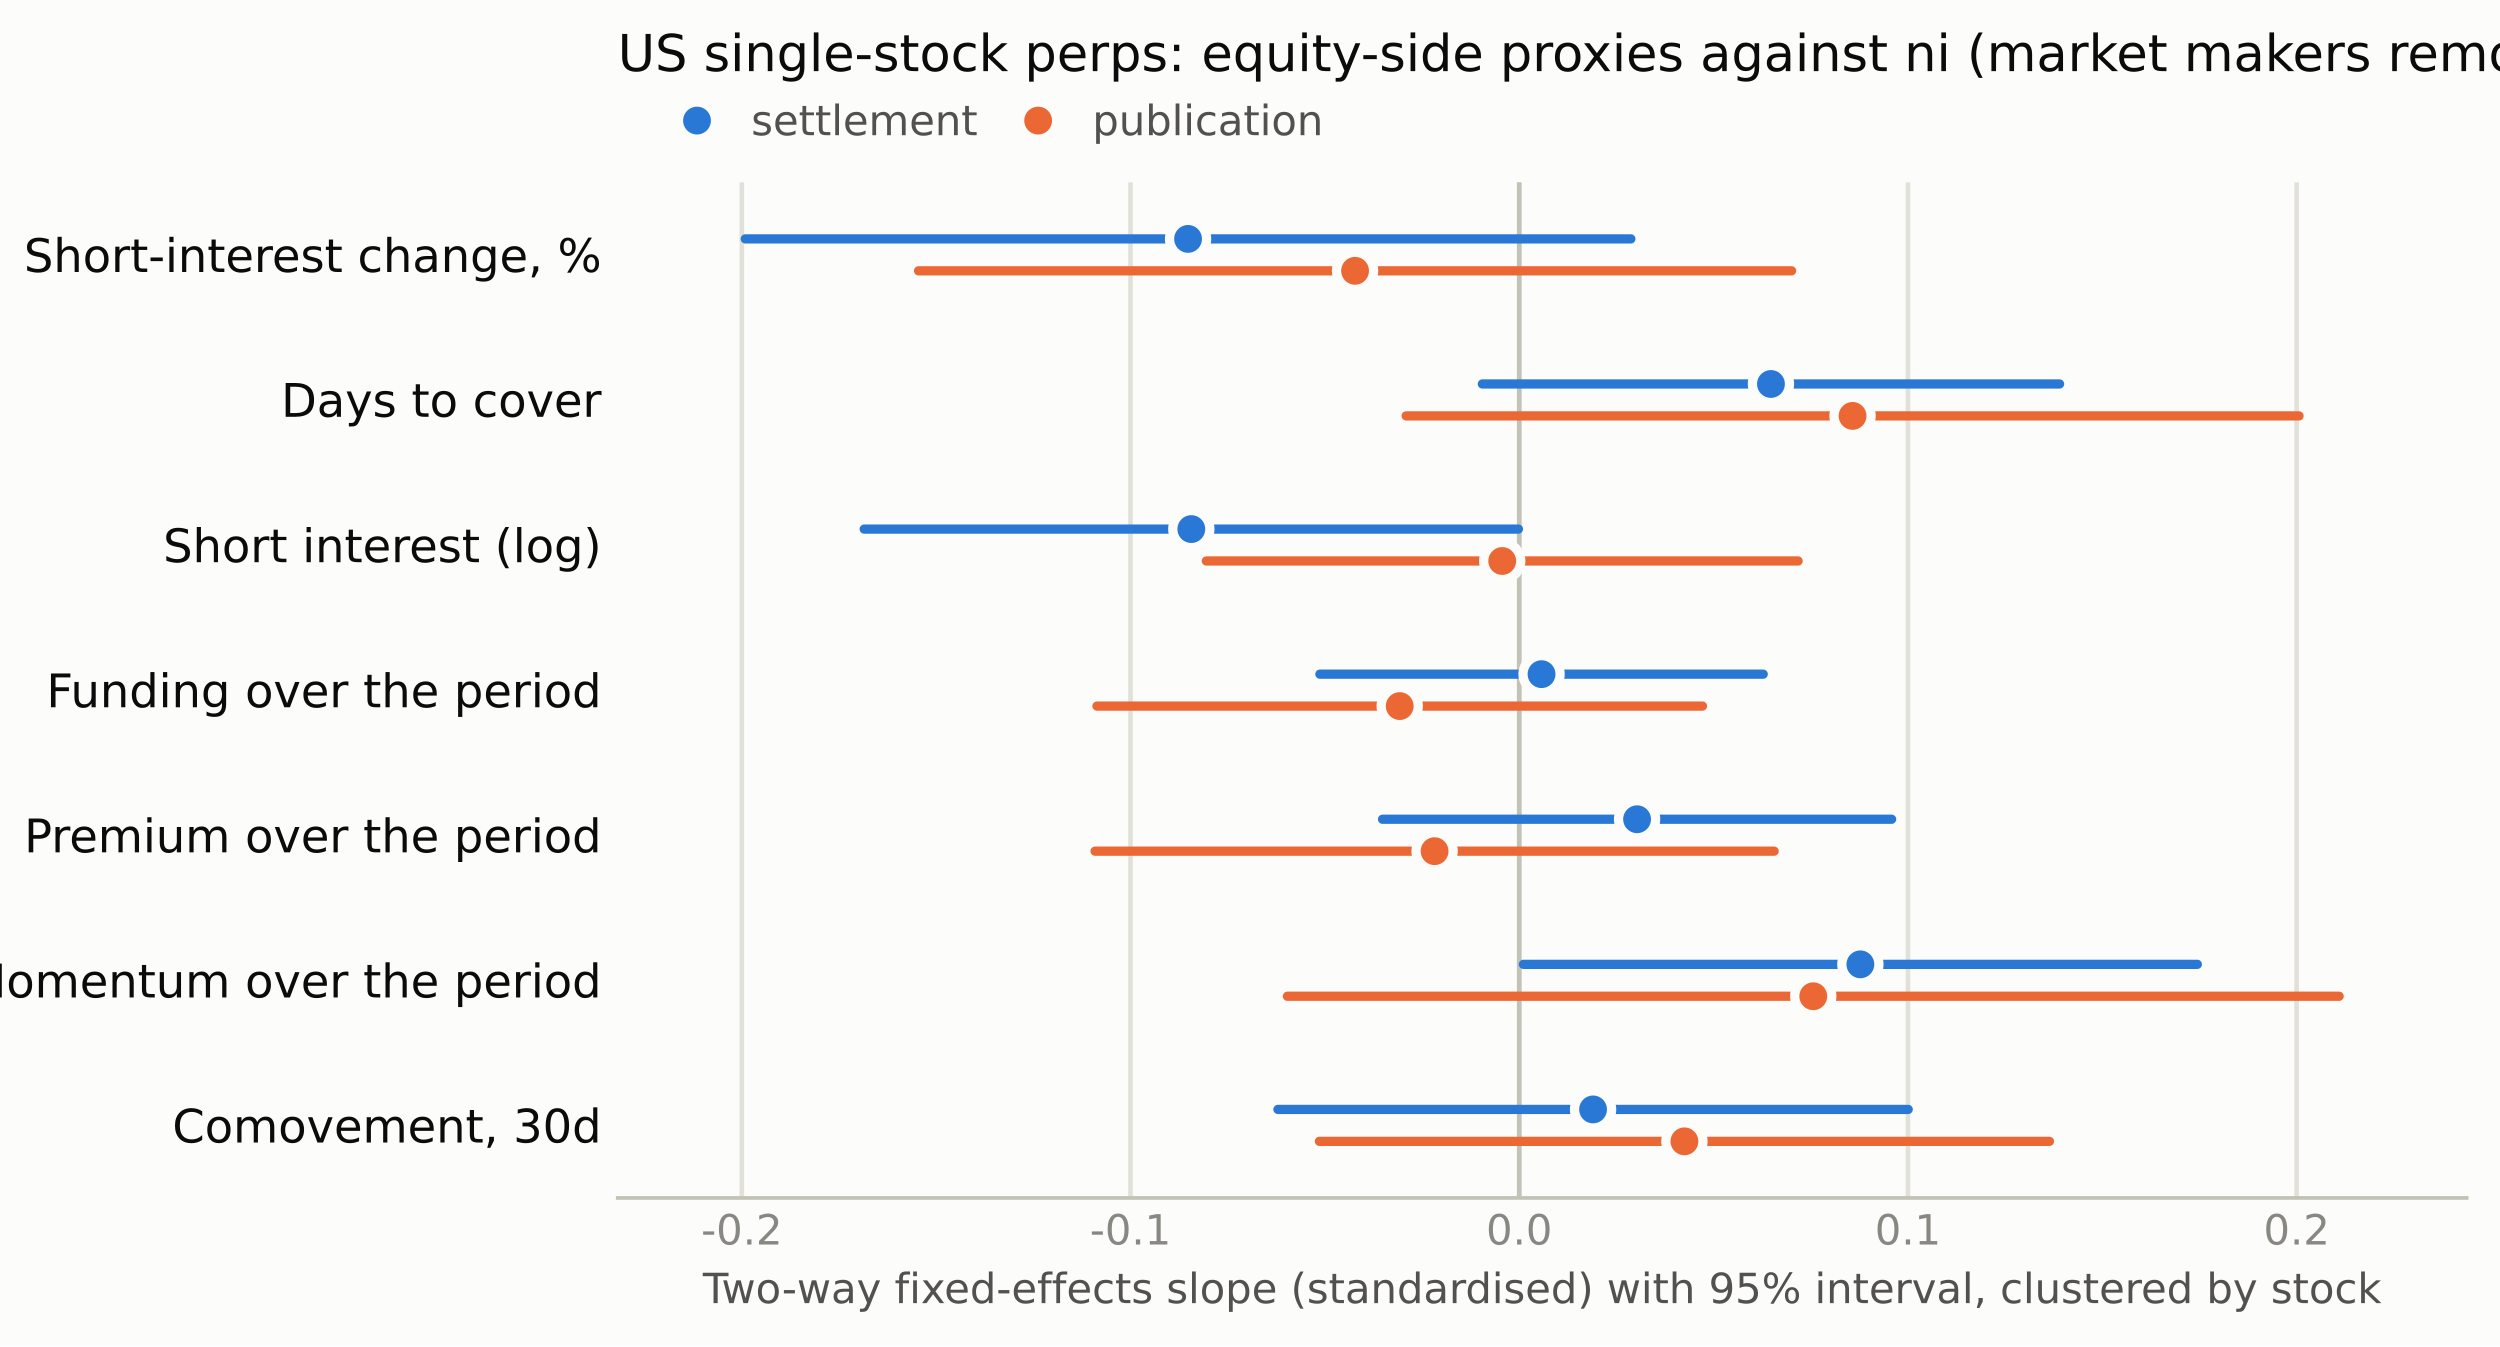
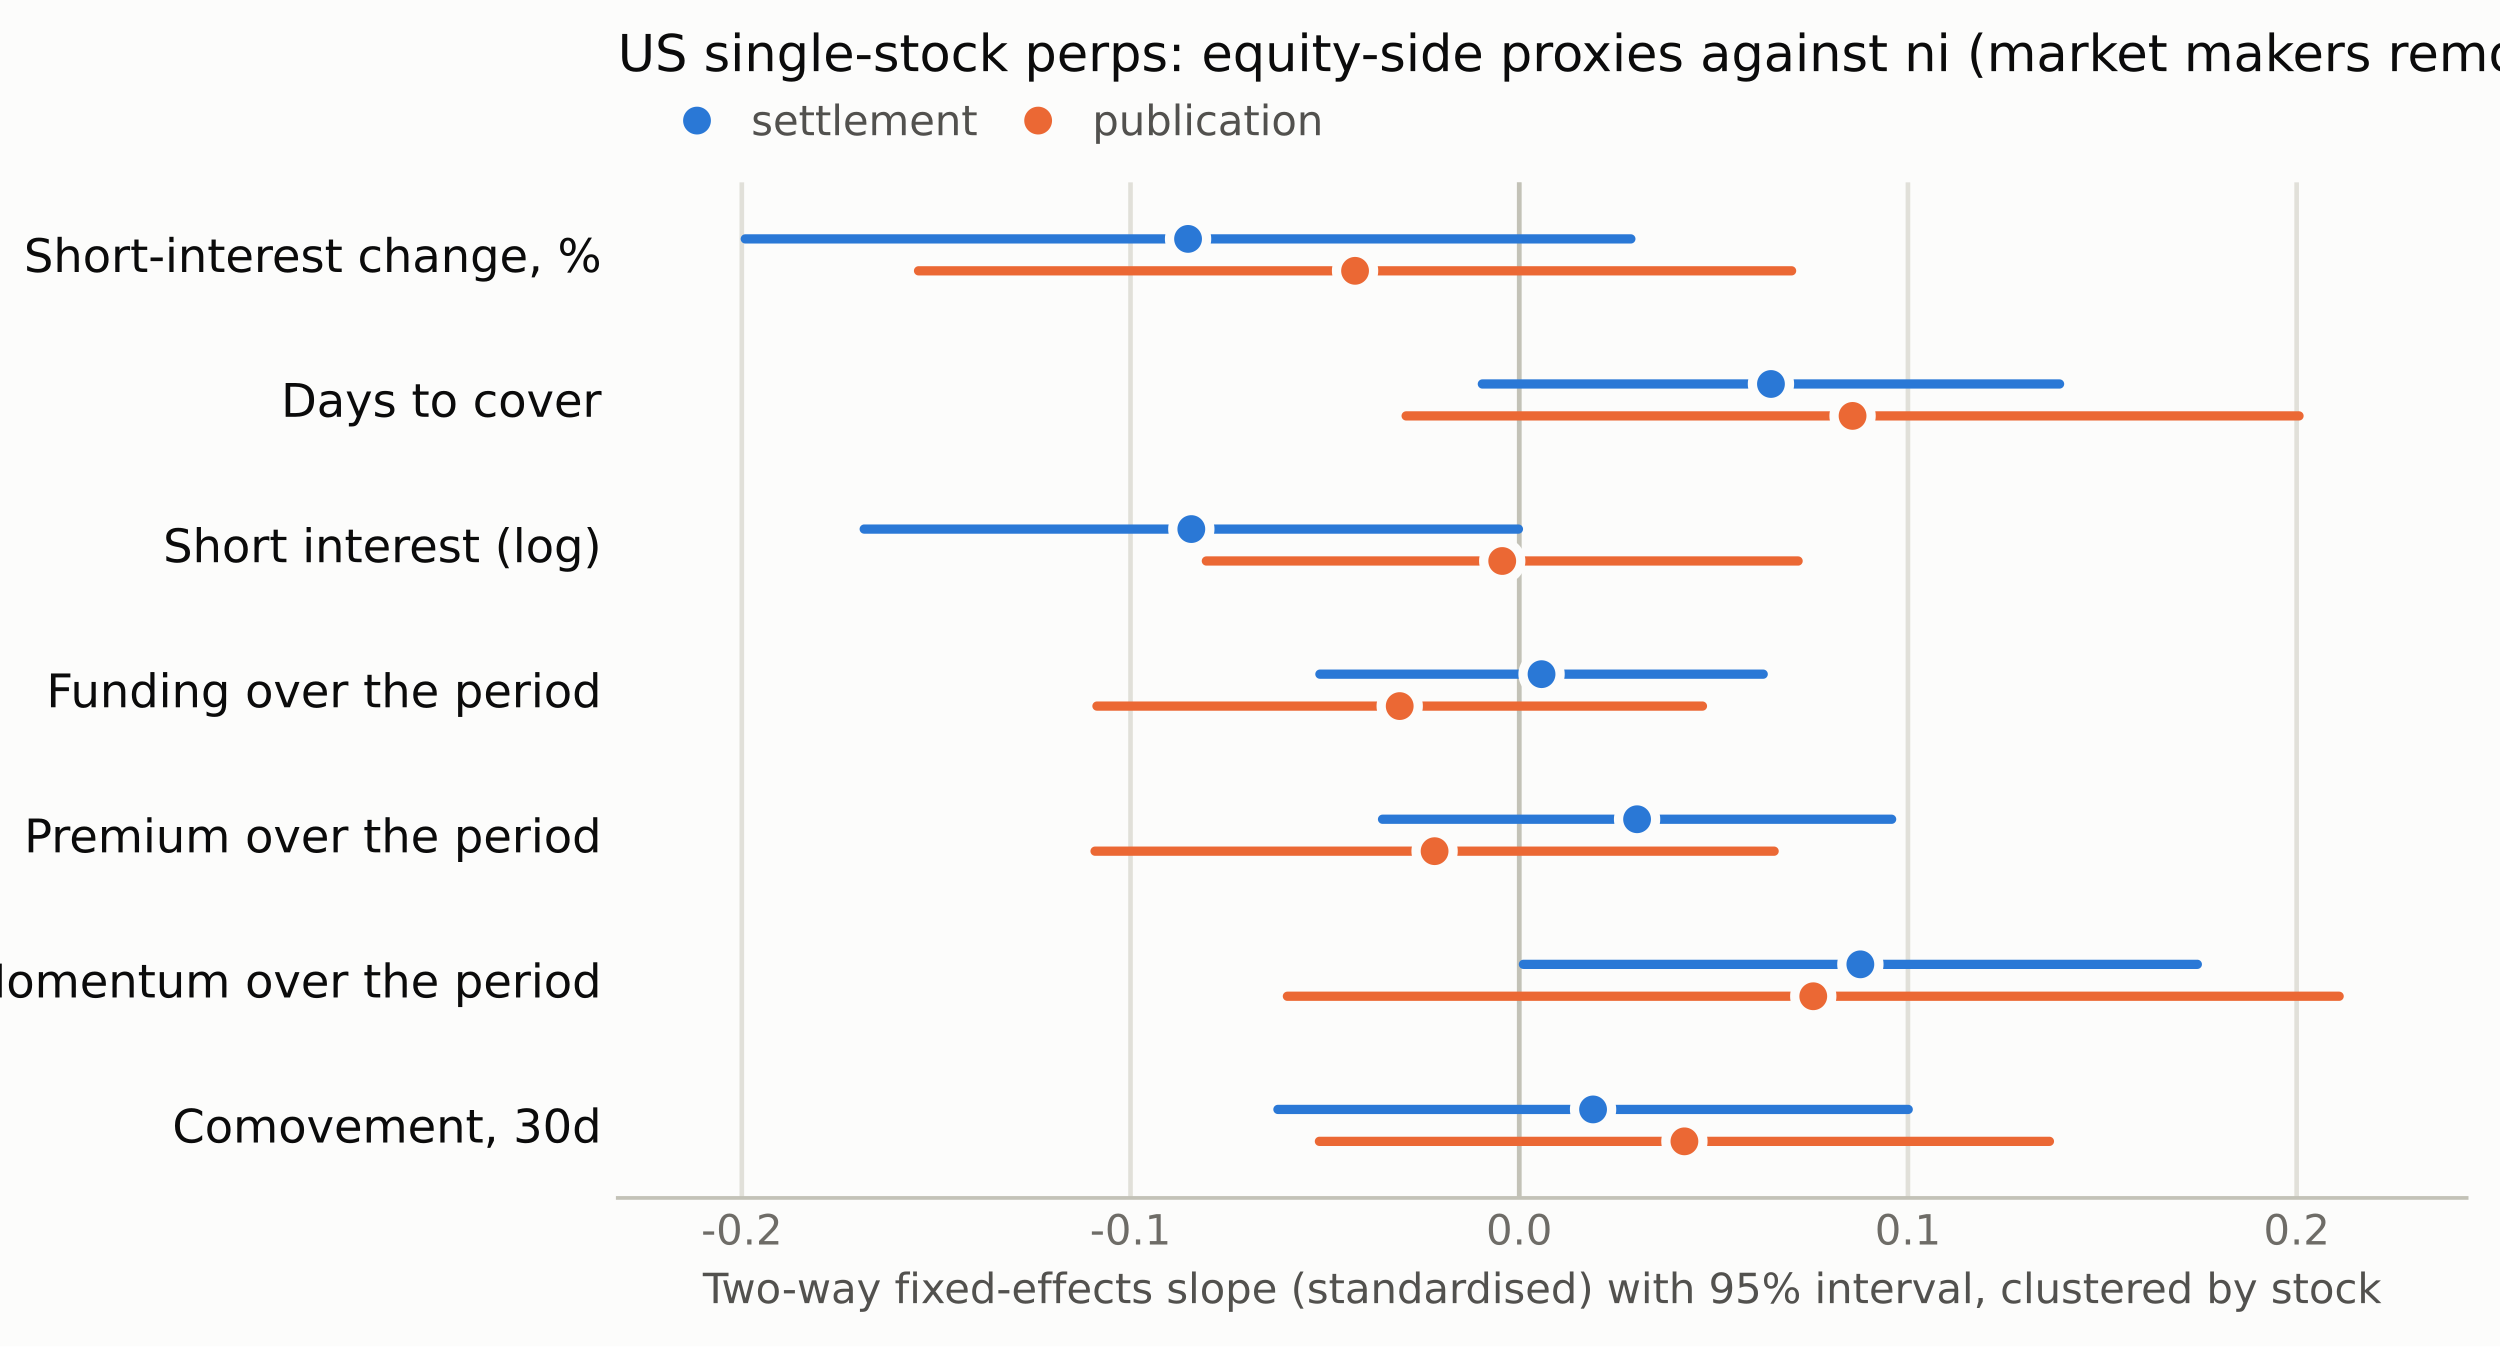
<svg xmlns="http://www.w3.org/2000/svg" xmlns:xlink="http://www.w3.org/1999/xlink" width="539.492pt" height="290.531pt" viewBox="0 0 539.492 290.531" version="1.1">
  <defs>
    <style type="text/css">*{stroke-linejoin: round; stroke-linecap: butt}</style>
  </defs>
  <g id="figure-1">
    <g id="patch-1">
      <path d="M 0 290.531  L 539.492 290.531  L 539.492 0  L 0 0  z " style="fill: #fcfcfb" />
    </g>
    <g id="axes-1">
      <g id="patch-2">
        <path d="M 133.312 258.509  L 532.293 258.509  L 532.293 39.343  L 133.312 39.343  z " style="fill: #fcfcfb" />
      </g>
      <g id="matplotlib.axis-1">
        <g id="xtick-1">
          <g id="line2d-1">
            <path d="M 160.083 258.509  L 160.083 39.343  " clip-path="url(#pe92bd911ae)" style="fill: none; stroke: #e1e0d9; stroke-linecap: square" />
          </g>
          <g id="line2d-2" />
          <g id="text-1">
-             <text style="font-size: 9px; font-family: 'Segoe UI', 'Helvetica Neue', 'DejaVu Sans', 'Bitstream Vera Sans', 'Computer Modern Sans Serif', 'Lucida Grande', 'Verdana', 'Geneva', 'Lucid', 'Arial', 'Helvetica', 'Avant Garde', sans-serif; text-anchor: middle; fill: #898781" x="160.083" y="268.561" transform="rotate(-0 160.0827 268.5611)">-0.2</text>
+             <text style="font-size: 9px; font-family: 'Segoe UI', 'Helvetica Neue', 'DejaVu Sans', 'Bitstream Vera Sans', 'Computer Modern Sans Serif', 'Lucida Grande', 'Verdana', 'Geneva', 'Lucid', 'Arial', 'Helvetica', 'Avant Garde', sans-serif; text-anchor: middle; fill: #6e6c67" x="160.083" y="268.561" transform="rotate(-0 160.0827 268.5611)">-0.2</text>
          </g>
        </g>
        <g id="xtick-2">
          <g id="line2d-3">
            <path d="M 243.964 258.509  L 243.964 39.343  " clip-path="url(#pe92bd911ae)" style="fill: none; stroke: #e1e0d9; stroke-linecap: square" />
          </g>
          <g id="line2d-4" />
          <g id="text-2">
-             <text style="font-size: 9px; font-family: 'Segoe UI', 'Helvetica Neue', 'DejaVu Sans', 'Bitstream Vera Sans', 'Computer Modern Sans Serif', 'Lucida Grande', 'Verdana', 'Geneva', 'Lucid', 'Arial', 'Helvetica', 'Avant Garde', sans-serif; text-anchor: middle; fill: #898781" x="243.964" y="268.561" transform="rotate(-0 243.9637 268.5611)">-0.1</text>
+             <text style="font-size: 9px; font-family: 'Segoe UI', 'Helvetica Neue', 'DejaVu Sans', 'Bitstream Vera Sans', 'Computer Modern Sans Serif', 'Lucida Grande', 'Verdana', 'Geneva', 'Lucid', 'Arial', 'Helvetica', 'Avant Garde', sans-serif; text-anchor: middle; fill: #6e6c67" x="243.964" y="268.561" transform="rotate(-0 243.9637 268.5611)">-0.1</text>
          </g>
        </g>
        <g id="xtick-3">
          <g id="line2d-5">
            <path d="M 327.845 258.509  L 327.845 39.343  " clip-path="url(#pe92bd911ae)" style="fill: none; stroke: #e1e0d9; stroke-linecap: square" />
          </g>
          <g id="line2d-6" />
          <g id="text-3">
-             <text style="font-size: 9px; font-family: 'Segoe UI', 'Helvetica Neue', 'DejaVu Sans', 'Bitstream Vera Sans', 'Computer Modern Sans Serif', 'Lucida Grande', 'Verdana', 'Geneva', 'Lucid', 'Arial', 'Helvetica', 'Avant Garde', sans-serif; text-anchor: middle; fill: #898781" x="327.845" y="268.561" transform="rotate(-0 327.8447 268.5611)">0.0</text>
+             <text style="font-size: 9px; font-family: 'Segoe UI', 'Helvetica Neue', 'DejaVu Sans', 'Bitstream Vera Sans', 'Computer Modern Sans Serif', 'Lucida Grande', 'Verdana', 'Geneva', 'Lucid', 'Arial', 'Helvetica', 'Avant Garde', sans-serif; text-anchor: middle; fill: #6e6c67" x="327.845" y="268.561" transform="rotate(-0 327.8447 268.5611)">0.0</text>
          </g>
        </g>
        <g id="xtick-4">
          <g id="line2d-7">
            <path d="M 411.726 258.509  L 411.726 39.343  " clip-path="url(#pe92bd911ae)" style="fill: none; stroke: #e1e0d9; stroke-linecap: square" />
          </g>
          <g id="line2d-8" />
          <g id="text-4">
-             <text style="font-size: 9px; font-family: 'Segoe UI', 'Helvetica Neue', 'DejaVu Sans', 'Bitstream Vera Sans', 'Computer Modern Sans Serif', 'Lucida Grande', 'Verdana', 'Geneva', 'Lucid', 'Arial', 'Helvetica', 'Avant Garde', sans-serif; text-anchor: middle; fill: #898781" x="411.726" y="268.561" transform="rotate(-0 411.7257 268.5611)">0.1</text>
+             <text style="font-size: 9px; font-family: 'Segoe UI', 'Helvetica Neue', 'DejaVu Sans', 'Bitstream Vera Sans', 'Computer Modern Sans Serif', 'Lucida Grande', 'Verdana', 'Geneva', 'Lucid', 'Arial', 'Helvetica', 'Avant Garde', sans-serif; text-anchor: middle; fill: #6e6c67" x="411.726" y="268.561" transform="rotate(-0 411.7257 268.5611)">0.1</text>
          </g>
        </g>
        <g id="xtick-5">
          <g id="line2d-9">
            <path d="M 495.607 258.509  L 495.607 39.343  " clip-path="url(#pe92bd911ae)" style="fill: none; stroke: #e1e0d9; stroke-linecap: square" />
          </g>
          <g id="line2d-10" />
          <g id="text-5">
-             <text style="font-size: 9px; font-family: 'Segoe UI', 'Helvetica Neue', 'DejaVu Sans', 'Bitstream Vera Sans', 'Computer Modern Sans Serif', 'Lucida Grande', 'Verdana', 'Geneva', 'Lucid', 'Arial', 'Helvetica', 'Avant Garde', sans-serif; text-anchor: middle; fill: #898781" x="495.607" y="268.561" transform="rotate(-0 495.6068 268.5611)">0.2</text>
+             <text style="font-size: 9px; font-family: 'Segoe UI', 'Helvetica Neue', 'DejaVu Sans', 'Bitstream Vera Sans', 'Computer Modern Sans Serif', 'Lucida Grande', 'Verdana', 'Geneva', 'Lucid', 'Arial', 'Helvetica', 'Avant Garde', sans-serif; text-anchor: middle; fill: #6e6c67" x="495.607" y="268.561" transform="rotate(-0 495.6068 268.5611)">0.2</text>
          </g>
        </g>
        <g id="text-6">
          <text style="font-size: 9px; font-family: 'Segoe UI', 'Helvetica Neue', 'DejaVu Sans', 'Bitstream Vera Sans', 'Computer Modern Sans Serif', 'Lucida Grande', 'Verdana', 'Geneva', 'Lucid', 'Arial', 'Helvetica', 'Avant Garde', sans-serif; text-anchor: middle; fill: #52514e" x="332.803" y="281.214" transform="rotate(-0 332.8025 281.2136)">Two-way fixed-effects slope (standardised) with 95% interval, clustered by stock</text>
        </g>
      </g>
      <g id="matplotlib.axis-2">
        <g id="ytick-1">
          <g id="line2d-11" />
          <g id="text-7">
            <text style="font-size: 10px; font-family: 'Segoe UI', 'Helvetica Neue', 'DejaVu Sans', 'Bitstream Vera Sans', 'Computer Modern Sans Serif', 'Lucida Grande', 'Verdana', 'Geneva', 'Lucid', 'Arial', 'Helvetica', 'Avant Garde', sans-serif; text-anchor: end; fill: #0b0b0b" x="129.812" y="58.7" transform="rotate(-0 129.8125 58.69967)">Short-interest change, %</text>
          </g>
        </g>
        <g id="ytick-2">
          <g id="line2d-12" />
          <g id="text-8">
            <text style="font-size: 10px; font-family: 'Segoe UI', 'Helvetica Neue', 'DejaVu Sans', 'Bitstream Vera Sans', 'Computer Modern Sans Serif', 'Lucida Grande', 'Verdana', 'Geneva', 'Lucid', 'Arial', 'Helvetica', 'Avant Garde', sans-serif; text-anchor: end; fill: #0b0b0b" x="129.812" y="89.948" transform="rotate(-0 129.8125 89.94759)">Days to cover</text>
          </g>
        </g>
        <g id="ytick-3">
          <g id="line2d-13" />
          <g id="text-9">
            <text style="font-size: 10px; font-family: 'Segoe UI', 'Helvetica Neue', 'DejaVu Sans', 'Bitstream Vera Sans', 'Computer Modern Sans Serif', 'Lucida Grande', 'Verdana', 'Geneva', 'Lucid', 'Arial', 'Helvetica', 'Avant Garde', sans-serif; text-anchor: end; fill: #0b0b0b" x="129.812" y="121.318" transform="rotate(-0 129.8125 121.3184)">Short interest (log)</text>
          </g>
        </g>
        <g id="ytick-4">
          <g id="line2d-14" />
          <g id="text-10">
            <text style="font-size: 10px; font-family: 'Segoe UI', 'Helvetica Neue', 'DejaVu Sans', 'Bitstream Vera Sans', 'Computer Modern Sans Serif', 'Lucida Grande', 'Verdana', 'Geneva', 'Lucid', 'Arial', 'Helvetica', 'Avant Garde', sans-serif; text-anchor: end; fill: #0b0b0b" x="129.812" y="152.628" transform="rotate(-0 129.8125 152.6277)">Funding over the period</text>
          </g>
        </g>
        <g id="ytick-5">
          <g id="line2d-15" />
          <g id="text-11">
            <text style="font-size: 10px; font-family: 'Segoe UI', 'Helvetica Neue', 'DejaVu Sans', 'Bitstream Vera Sans', 'Computer Modern Sans Serif', 'Lucida Grande', 'Verdana', 'Geneva', 'Lucid', 'Arial', 'Helvetica', 'Avant Garde', sans-serif; text-anchor: end; fill: #0b0b0b" x="129.812" y="183.937" transform="rotate(-0 129.8125 183.937)">Premium over the period</text>
          </g>
        </g>
        <g id="ytick-6">
          <g id="line2d-16" />
          <g id="text-12">
            <text style="font-size: 10px; font-family: 'Segoe UI', 'Helvetica Neue', 'DejaVu Sans', 'Bitstream Vera Sans', 'Computer Modern Sans Serif', 'Lucida Grande', 'Verdana', 'Geneva', 'Lucid', 'Arial', 'Helvetica', 'Avant Garde', sans-serif; text-anchor: end; fill: #0b0b0b" x="129.812" y="215.246" transform="rotate(-0 129.8125 215.2464)">Momentum over the period</text>
          </g>
        </g>
        <g id="ytick-7">
          <g id="line2d-17" />
          <g id="text-13">
            <text style="font-size: 10px; font-family: 'Segoe UI', 'Helvetica Neue', 'DejaVu Sans', 'Bitstream Vera Sans', 'Computer Modern Sans Serif', 'Lucida Grande', 'Verdana', 'Geneva', 'Lucid', 'Arial', 'Helvetica', 'Avant Garde', sans-serif; text-anchor: end; fill: #0b0b0b" x="129.812" y="246.556" transform="rotate(-0 129.8125 246.5557)">Comovement, 30d</text>
          </g>
        </g>
      </g>
      <g id="line2d-18">
        <path d="M 327.845 258.509  L 327.845 39.343  " clip-path="url(#pe92bd911ae)" style="fill: none; stroke: #c3c2b7; stroke-linecap: square" />
      </g>
      <g id="line2d-19">
        <path d="M 160.828 51.554  L 351.932 51.554  " clip-path="url(#pe92bd911ae)" style="fill: none; stroke: #2a78d6; stroke-width: 2; stroke-linecap: round" />
      </g>
      <g id="line2d-20">
        <path d="M 319.888 82.863  L 444.446 82.863  " clip-path="url(#pe92bd911ae)" style="fill: none; stroke: #2a78d6; stroke-width: 2; stroke-linecap: round" />
      </g>
      <g id="line2d-21">
        <path d="M 186.495 114.173  L 327.671 114.173  " clip-path="url(#pe92bd911ae)" style="fill: none; stroke: #2a78d6; stroke-width: 2; stroke-linecap: round" />
      </g>
      <g id="line2d-22">
        <path d="M 284.831 145.482  L 380.49 145.482  " clip-path="url(#pe92bd911ae)" style="fill: none; stroke: #2a78d6; stroke-width: 2; stroke-linecap: round" />
      </g>
      <g id="line2d-23">
        <path d="M 298.347 176.791  L 408.206 176.791  " clip-path="url(#pe92bd911ae)" style="fill: none; stroke: #2a78d6; stroke-width: 2; stroke-linecap: round" />
      </g>
      <g id="line2d-24">
        <path d="M 328.748 208.101  L 474.174 208.101  " clip-path="url(#pe92bd911ae)" style="fill: none; stroke: #2a78d6; stroke-width: 2; stroke-linecap: round" />
      </g>
      <g id="line2d-25">
        <path d="M 275.774 239.41  L 411.784 239.41  " clip-path="url(#pe92bd911ae)" style="fill: none; stroke: #2a78d6; stroke-width: 2; stroke-linecap: round" />
      </g>
      <g id="line2d-26">
        <path d="M 198.219 58.442  L 386.618 58.442  " clip-path="url(#pe92bd911ae)" style="fill: none; stroke: #eb6834; stroke-width: 2; stroke-linecap: round" />
      </g>
      <g id="line2d-27">
        <path d="M 303.442 89.751  L 496.117 89.751  " clip-path="url(#pe92bd911ae)" style="fill: none; stroke: #eb6834; stroke-width: 2; stroke-linecap: round" />
      </g>
      <g id="line2d-28">
        <path d="M 260.33 121.061  L 388.022 121.061  " clip-path="url(#pe92bd911ae)" style="fill: none; stroke: #eb6834; stroke-width: 2; stroke-linecap: round" />
      </g>
      <g id="line2d-29">
        <path d="M 236.722 152.37  L 367.382 152.37  " clip-path="url(#pe92bd911ae)" style="fill: none; stroke: #eb6834; stroke-width: 2; stroke-linecap: round" />
      </g>
      <g id="line2d-30">
        <path d="M 236.312 183.68  L 382.847 183.68  " clip-path="url(#pe92bd911ae)" style="fill: none; stroke: #eb6834; stroke-width: 2; stroke-linecap: round" />
      </g>
      <g id="line2d-31">
        <path d="M 277.817 214.989  L 504.777 214.989  " clip-path="url(#pe92bd911ae)" style="fill: none; stroke: #eb6834; stroke-width: 2; stroke-linecap: round" />
      </g>
      <g id="line2d-32">
        <path d="M 284.727 246.298  L 442.257 246.298  " clip-path="url(#pe92bd911ae)" style="fill: none; stroke: #eb6834; stroke-width: 2; stroke-linecap: round" />
      </g>
      <g id="patch-3">
        <path d="M 133.312 258.509  L 532.293 258.509  " style="fill: none; stroke: #c3c2b7; stroke-width: 0.8; stroke-linejoin: miter; stroke-linecap: square" />
      </g>
      <g id="line2d-33">
        <defs>
          <path id="m953d324944" d="M 0 4  C 1.061 4 2.078 3.579 2.828 2.828  C 3.579 2.078 4 1.061 4 0  C 4 -1.061 3.579 -2.078 2.828 -2.828  C 2.078 -3.579 1.061 -4 0 -4  C -1.061 -4 -2.078 -3.579 -2.828 -2.828  C -3.579 -2.078 -4 -1.061 -4 0  C -4 1.061 -3.579 2.078 -2.828 2.828  C -2.078 3.579 -1.061 4 0 4  z " style="stroke: #fcfcfb; stroke-width: 2" />
        </defs>
        <g clip-path="url(#pe92bd911ae)">
          <use xlink:href="#m953d324944" x="256.38" y="51.554" style="fill: #2a78d6; stroke: #fcfcfb; stroke-width: 2" />
        </g>
      </g>
      <g id="line2d-34">
        <g clip-path="url(#pe92bd911ae)">
          <use xlink:href="#m953d324944" x="382.167" y="82.863" style="fill: #2a78d6; stroke: #fcfcfb; stroke-width: 2" />
        </g>
      </g>
      <g id="line2d-35">
        <g clip-path="url(#pe92bd911ae)">
          <use xlink:href="#m953d324944" x="257.083" y="114.173" style="fill: #2a78d6; stroke: #fcfcfb; stroke-width: 2" />
        </g>
      </g>
      <g id="line2d-36">
        <g clip-path="url(#pe92bd911ae)">
          <use xlink:href="#m953d324944" x="332.661" y="145.482" style="fill: #2a78d6; stroke: #fcfcfb; stroke-width: 2" />
        </g>
      </g>
      <g id="line2d-37">
        <g clip-path="url(#pe92bd911ae)">
          <use xlink:href="#m953d324944" x="353.277" y="176.791" style="fill: #2a78d6; stroke: #fcfcfb; stroke-width: 2" />
        </g>
      </g>
      <g id="line2d-38">
        <g clip-path="url(#pe92bd911ae)">
          <use xlink:href="#m953d324944" x="401.461" y="208.101" style="fill: #2a78d6; stroke: #fcfcfb; stroke-width: 2" />
        </g>
      </g>
      <g id="line2d-39">
        <g clip-path="url(#pe92bd911ae)">
          <use xlink:href="#m953d324944" x="343.779" y="239.41" style="fill: #2a78d6; stroke: #fcfcfb; stroke-width: 2" />
        </g>
      </g>
      <g id="line2d-40">
        <defs>
          <path id="m6f1bb844fa" d="M 0 4  C 1.061 4 2.078 3.579 2.828 2.828  C 3.579 2.078 4 1.061 4 0  C 4 -1.061 3.579 -2.078 2.828 -2.828  C 2.078 -3.579 1.061 -4 0 -4  C -1.061 -4 -2.078 -3.579 -2.828 -2.828  C -3.579 -2.078 -4 -1.061 -4 0  C -4 1.061 -3.579 2.078 -2.828 2.828  C -2.078 3.579 -1.061 4 0 4  z " style="stroke: #fcfcfb; stroke-width: 2" />
        </defs>
        <g clip-path="url(#pe92bd911ae)">
          <use xlink:href="#m6f1bb844fa" x="292.418" y="58.442" style="fill: #eb6834; stroke: #fcfcfb; stroke-width: 2" />
        </g>
      </g>
      <g id="line2d-41">
        <g clip-path="url(#pe92bd911ae)">
          <use xlink:href="#m6f1bb844fa" x="399.779" y="89.751" style="fill: #eb6834; stroke: #fcfcfb; stroke-width: 2" />
        </g>
      </g>
      <g id="line2d-42">
        <g clip-path="url(#pe92bd911ae)">
          <use xlink:href="#m6f1bb844fa" x="324.176" y="121.061" style="fill: #eb6834; stroke: #fcfcfb; stroke-width: 2" />
        </g>
      </g>
      <g id="line2d-43">
        <g clip-path="url(#pe92bd911ae)">
          <use xlink:href="#m6f1bb844fa" x="302.052" y="152.37" style="fill: #eb6834; stroke: #fcfcfb; stroke-width: 2" />
        </g>
      </g>
      <g id="line2d-44">
        <g clip-path="url(#pe92bd911ae)">
          <use xlink:href="#m6f1bb844fa" x="309.58" y="183.68" style="fill: #eb6834; stroke: #fcfcfb; stroke-width: 2" />
        </g>
      </g>
      <g id="line2d-45">
        <g clip-path="url(#pe92bd911ae)">
          <use xlink:href="#m6f1bb844fa" x="391.296" y="214.989" style="fill: #eb6834; stroke: #fcfcfb; stroke-width: 2" />
        </g>
      </g>
      <g id="line2d-46">
        <g clip-path="url(#pe92bd911ae)">
          <use xlink:href="#m6f1bb844fa" x="363.492" y="246.298" style="fill: #eb6834; stroke: #fcfcfb; stroke-width: 2" />
        </g>
      </g>
      <g id="text-14">
        <text style="font-size: 11px; font-family: 'Segoe UI', 'Helvetica Neue', 'DejaVu Sans', 'Bitstream Vera Sans', 'Computer Modern Sans Serif', 'Lucida Grande', 'Verdana', 'Geneva', 'Lucid', 'Arial', 'Helvetica', 'Avant Garde', sans-serif; text-anchor: start; fill: #0b0b0b" x="133.312" y="15.343" transform="rotate(-0 133.3125 15.34344)">US single-stock perps: equity-side proxies against ni (market makers removed)</text>
      </g>
      <g id="legend-1">
        <g id="line2d-47">
          <g>
            <use xlink:href="#m953d324944" x="150.412" y="26.023" style="fill: #2a78d6; stroke: #fcfcfb; stroke-width: 2" />
          </g>
        </g>
        <g id="text-15">
          <text style="font-size: 9px; font-family: 'Segoe UI', 'Helvetica Neue', 'DejaVu Sans', 'Bitstream Vera Sans', 'Computer Modern Sans Serif', 'Lucida Grande', 'Verdana', 'Geneva', 'Lucid', 'Arial', 'Helvetica', 'Avant Garde', sans-serif; text-anchor: start; fill: #52514e" x="162.113" y="29.173" transform="rotate(-0 162.1125 29.17344)">settlement</text>
        </g>
        <g id="line2d-48">
          <g>
            <use xlink:href="#m6f1bb844fa" x="224.028" y="26.023" style="fill: #eb6834; stroke: #fcfcfb; stroke-width: 2" />
          </g>
        </g>
        <g id="text-16">
          <text style="font-size: 9px; font-family: 'Segoe UI', 'Helvetica Neue', 'DejaVu Sans', 'Bitstream Vera Sans', 'Computer Modern Sans Serif', 'Lucida Grande', 'Verdana', 'Geneva', 'Lucid', 'Arial', 'Helvetica', 'Avant Garde', sans-serif; text-anchor: start; fill: #52514e" x="235.728" y="29.173" transform="rotate(-0 235.7283 29.17344)">publication</text>
        </g>
      </g>
    </g>
  </g>
  <defs>
    <clipPath id="pe92bd911ae">
      <rect x="133.312" y="39.343" width="398.98" height="219.165" />
    </clipPath>
  </defs>
</svg>
